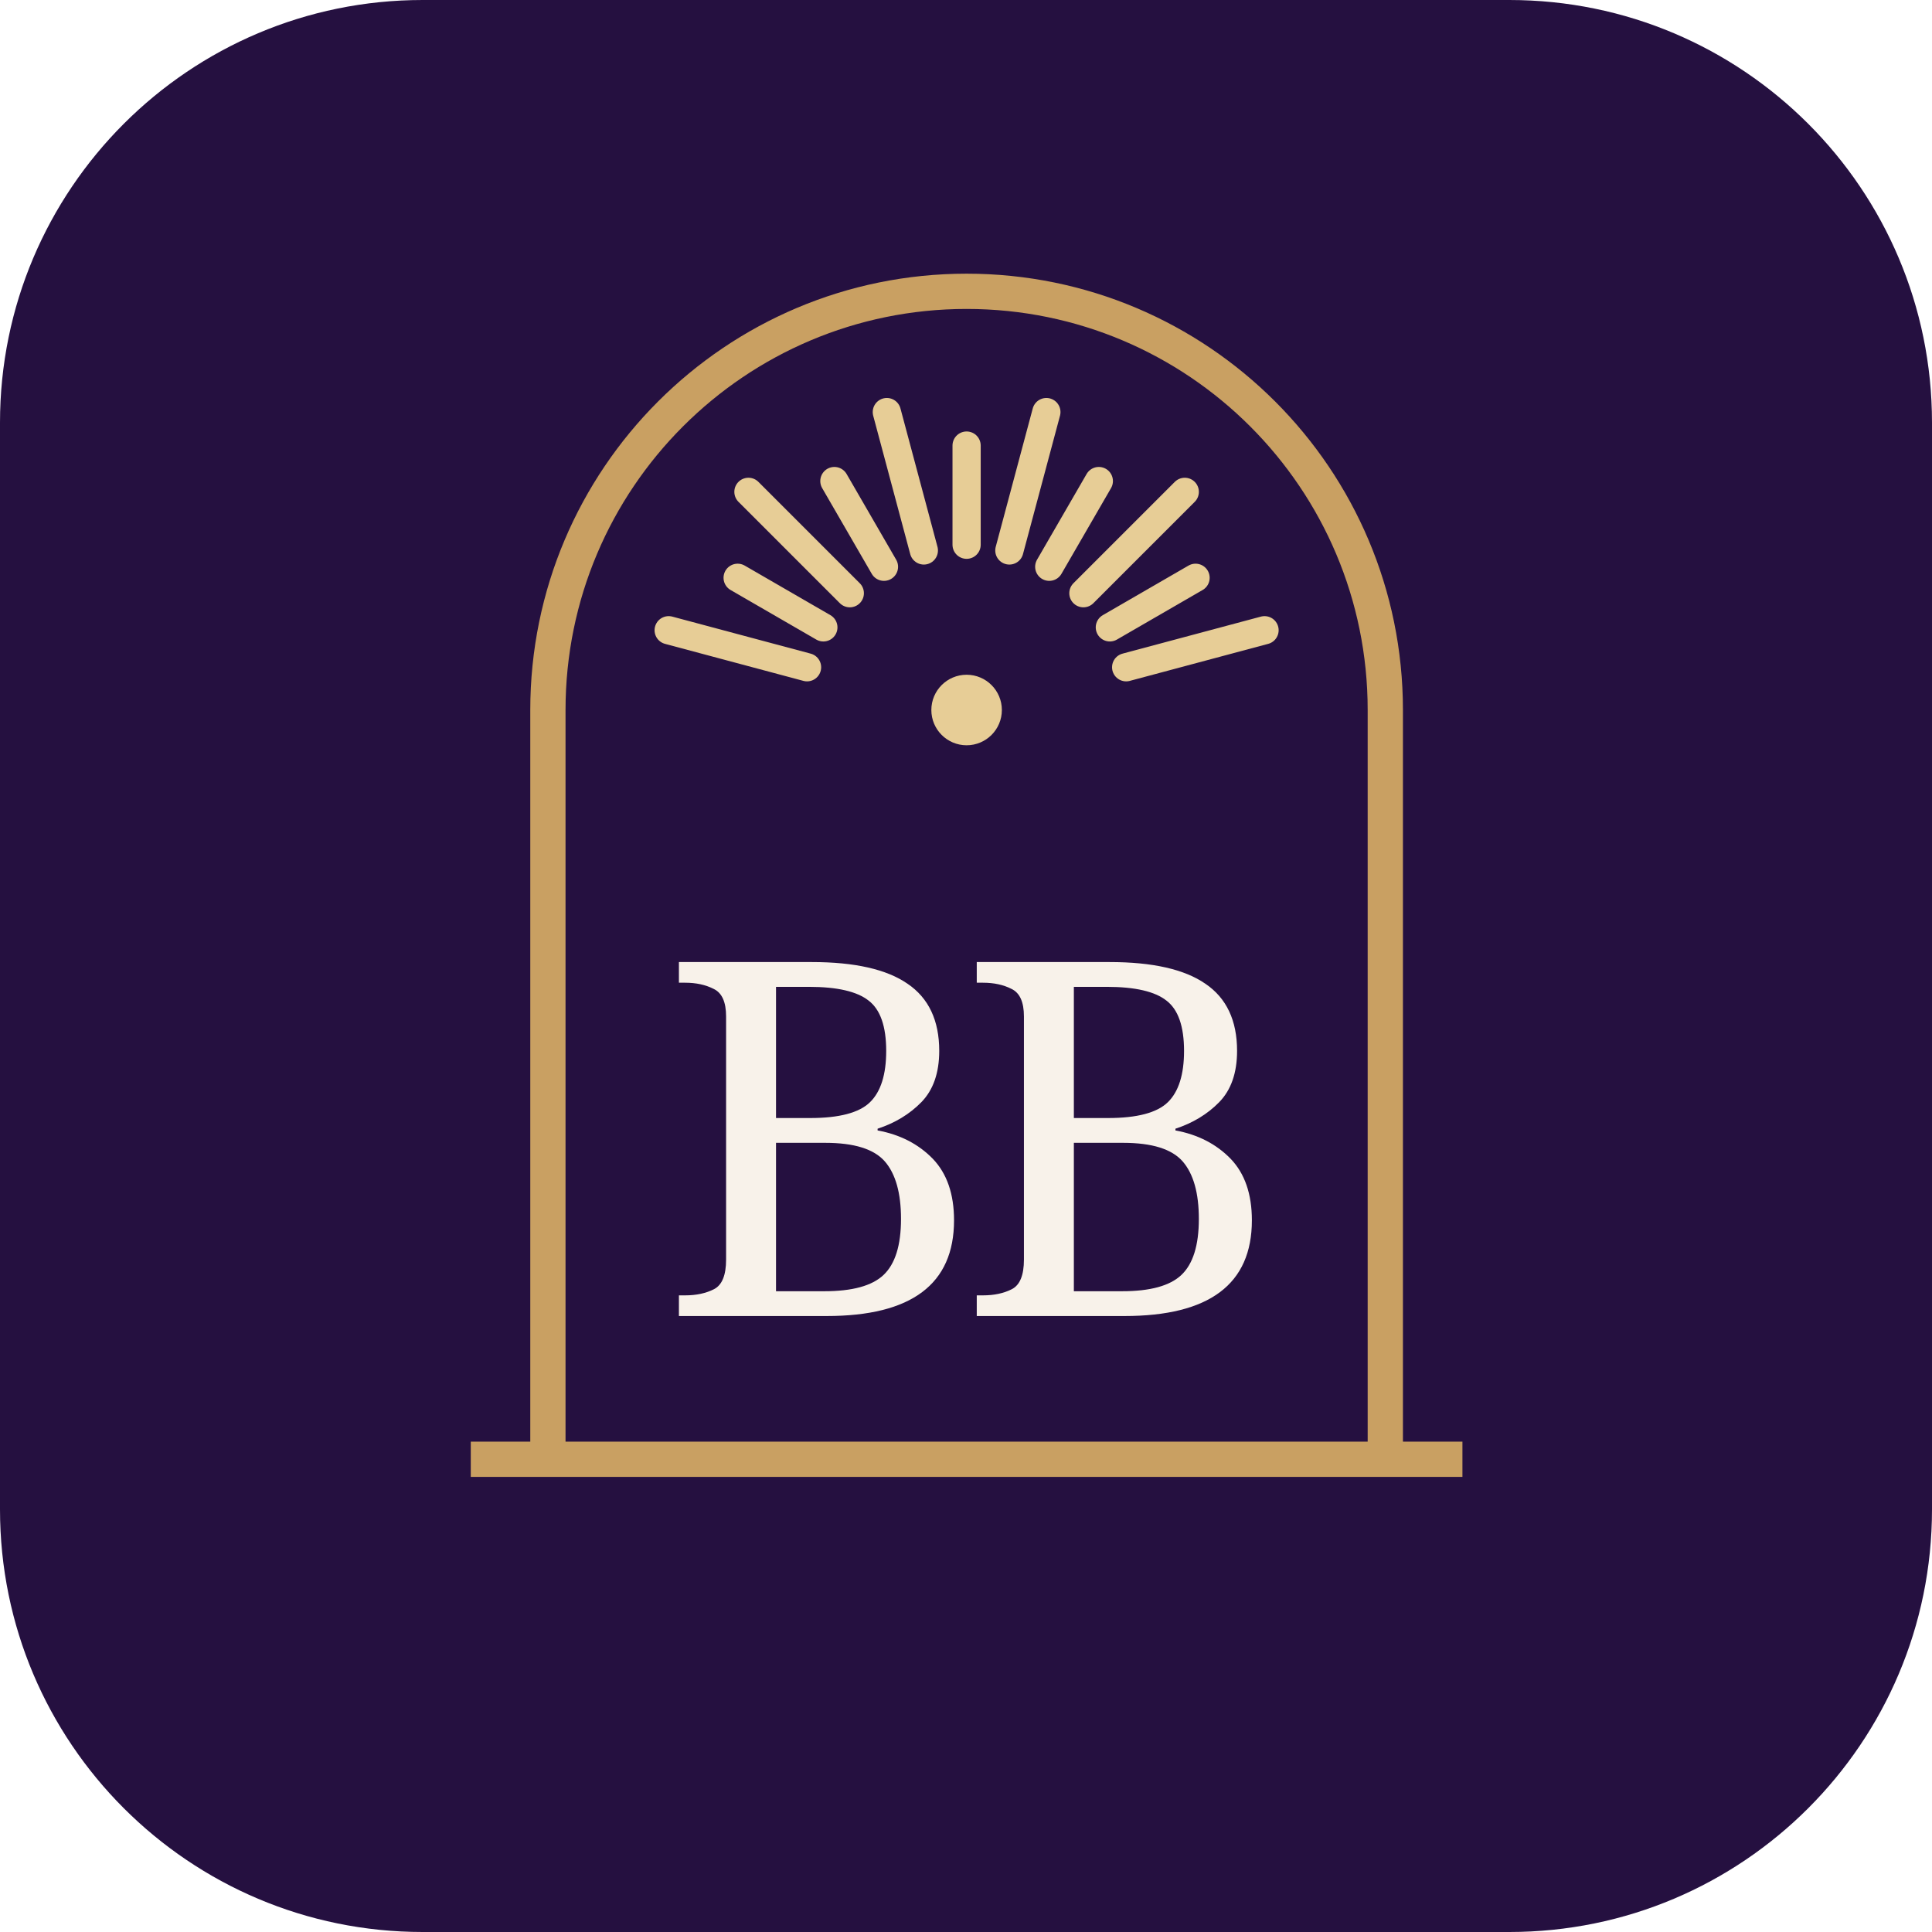
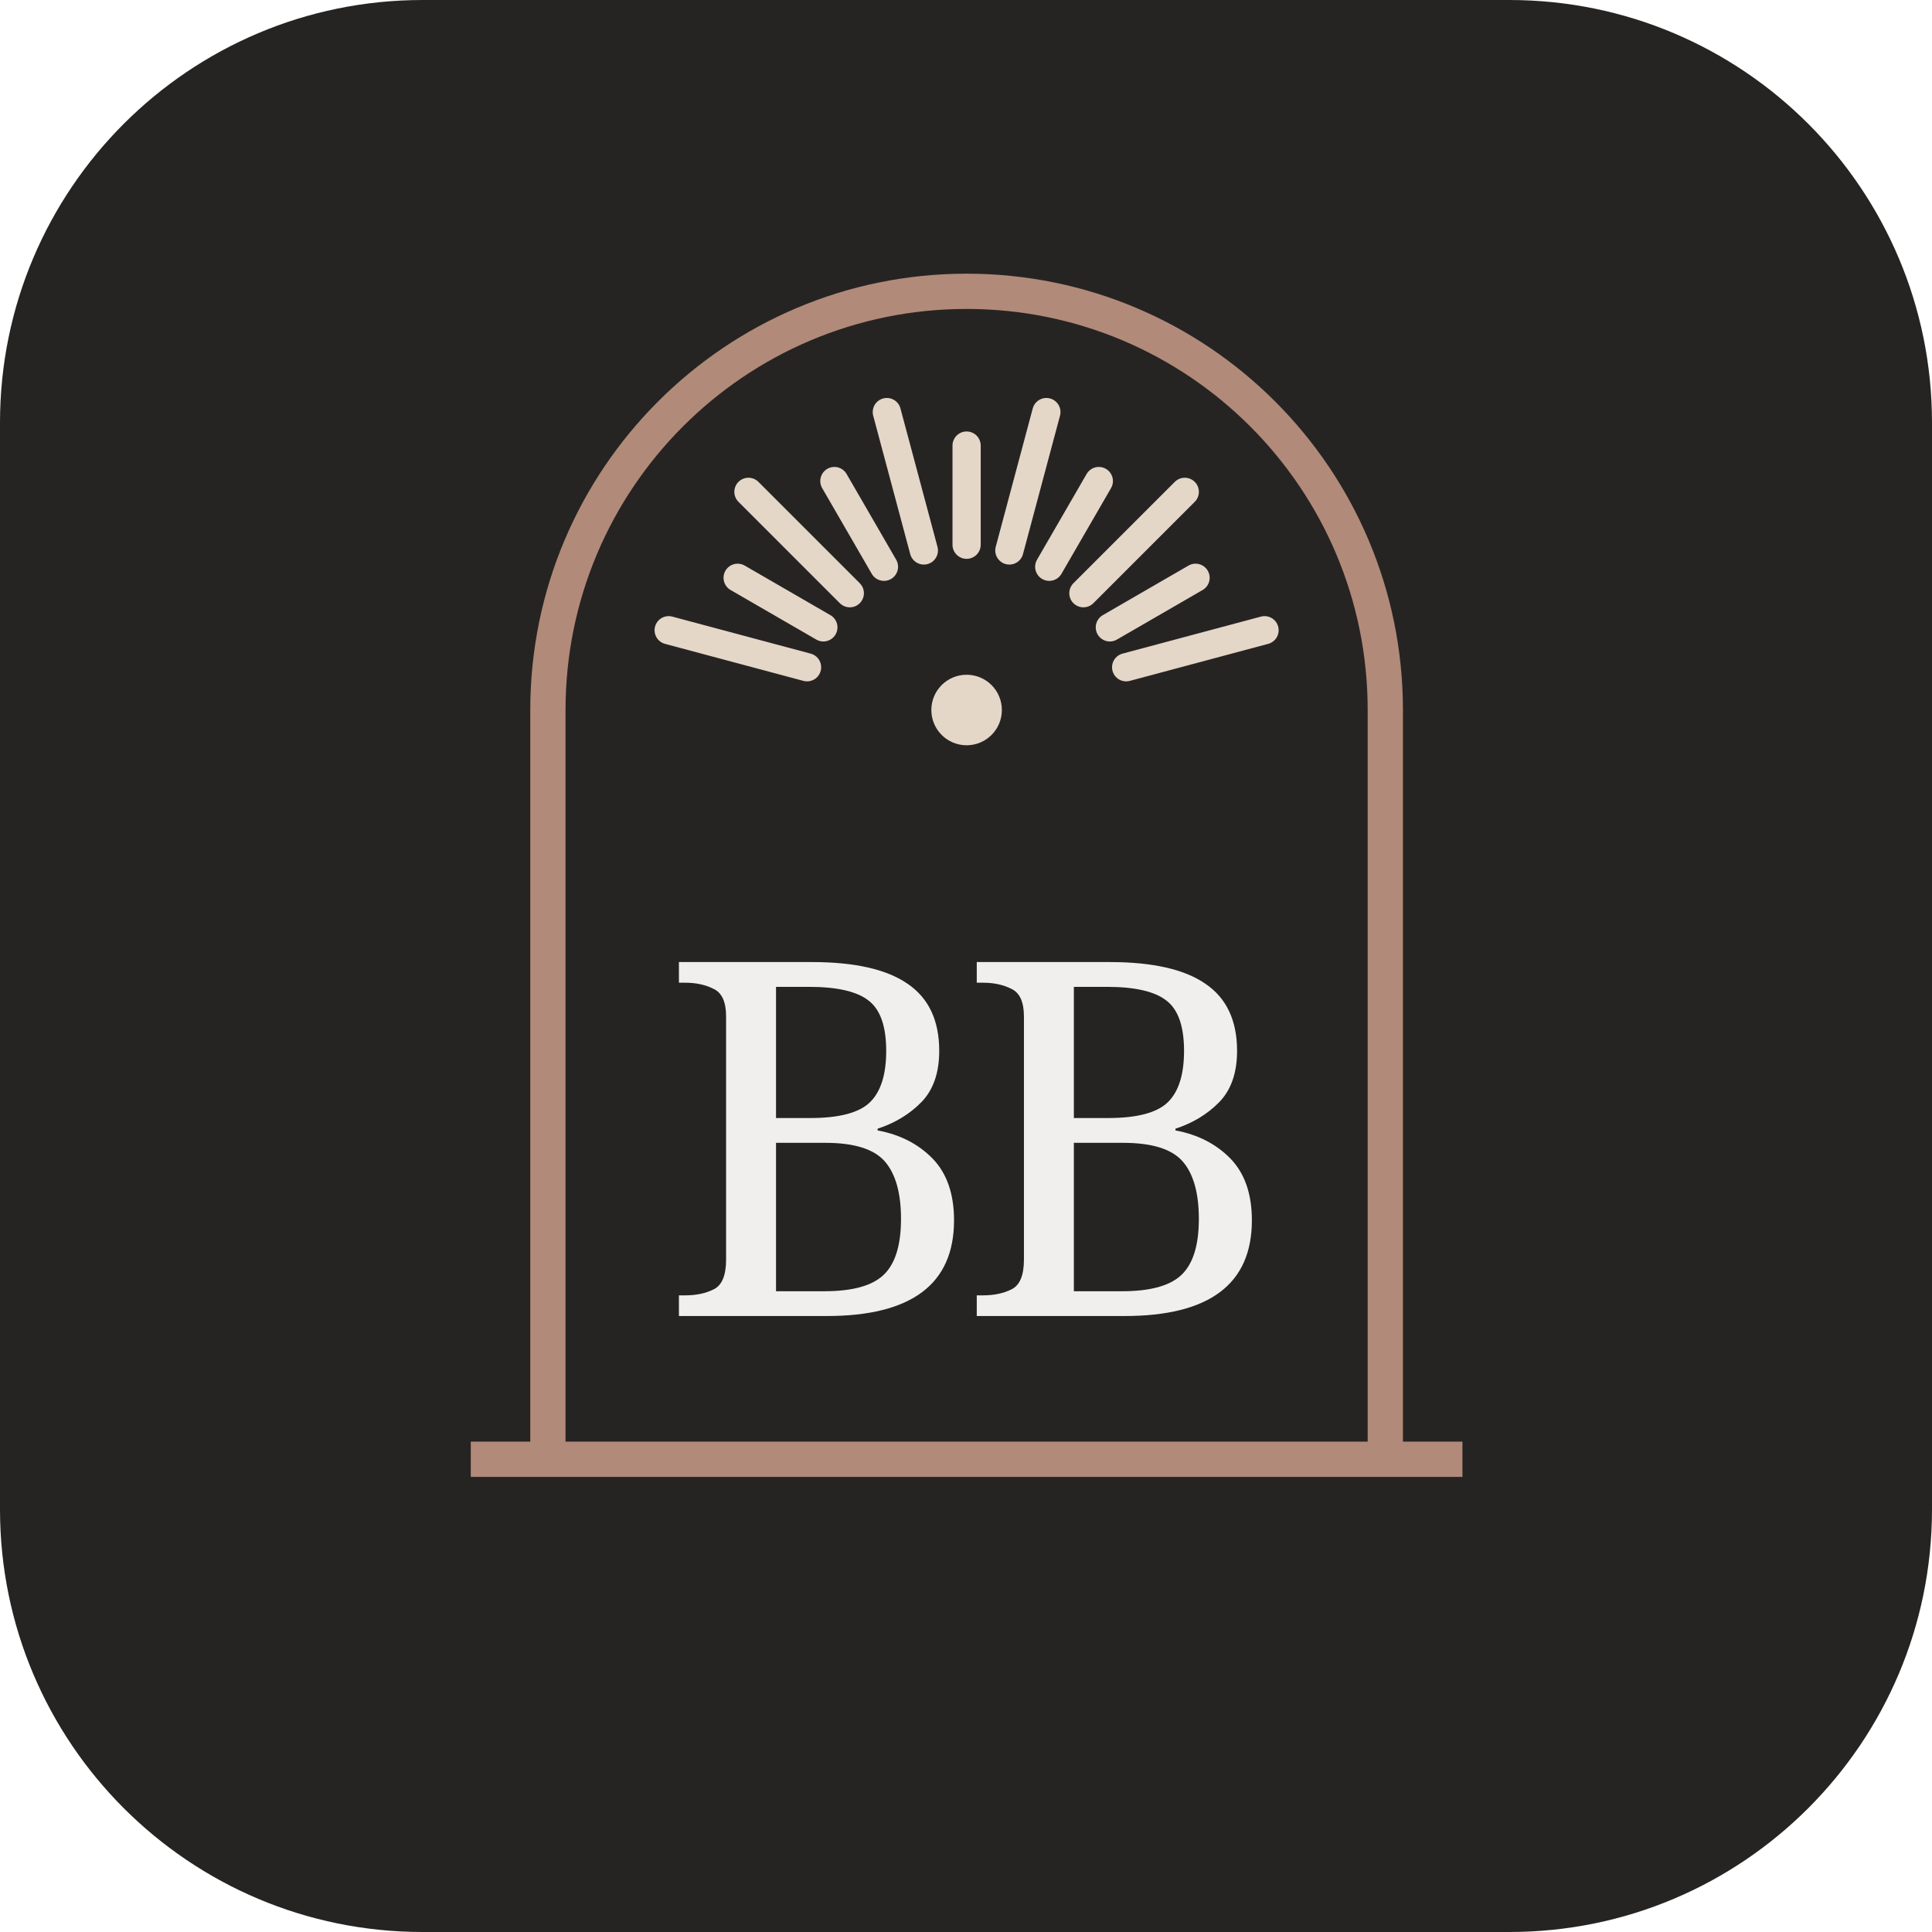
<svg xmlns="http://www.w3.org/2000/svg" viewBox="0 0 64 64">
-   <rect width="64" height="64" rx="14" fill="#251040" />
+   <rect width="64" height="64" rx="14" fill="#262423" />
  <g transform="translate(14.5 6) scale(.73)">
-     <path d="M5 58V24a19 19 0 0 1 38 0v34" fill="none" stroke="#C9A062" stroke-width="1.6" />
-     <path d="M1.5 58h45" fill="none" stroke="#C9A062" stroke-width="1.6" />
-     <path d="M31.24 22.06L37.52 20.38M30.50 20.25L34.39 18.00M29.30 18.70L33.90 14.10M27.75 17.50L30.00 13.61M25.94 16.76L27.62 10.48M24.00 16.50L24.00 12.00M22.06 16.76L20.38 10.48M20.25 17.50L18.00 13.61M18.70 18.70L14.10 14.10M17.50 20.25L13.61 18.00M16.76 22.06L10.48 20.38" fill="none" stroke="#E7CD96" stroke-width="1.28" stroke-linecap="round" />
-     <circle cx="24" cy="24" r="1.6" fill="#E7CD96" />
-     <text x="24.2" y="51.5" text-anchor="middle" font-family="'Bodoni Moda', Didot, 'Bodoni 72', Georgia, serif" font-size="22.5" letter-spacing="-1.2" fill="#F8F2EA">BB</text>
+     <path d="M5 58V24a19 19 0 0 1 38 0v34" fill="none" stroke="#B28A79" stroke-width="1.6" />
+     <path d="M1.5 58h45" fill="none" stroke="#B28A79" stroke-width="1.6" />
+     <path d="M31.24 22.06L37.52 20.38M30.50 20.25L34.39 18.00M29.30 18.70L33.90 14.10M27.75 17.50L30.00 13.61M25.94 16.76L27.62 10.48M24.00 16.50L24.00 12.00M22.06 16.76L20.38 10.48M20.25 17.50L18.00 13.61M18.70 18.70L14.10 14.10M17.50 20.25L13.61 18.00M16.76 22.06L10.48 20.38" fill="none" stroke="#E5D7C8" stroke-width="1.28" stroke-linecap="round" />
+     <circle cx="24" cy="24" r="1.6" fill="#E5D7C8" />
+     <text x="24.2" y="51.5" text-anchor="middle" font-family="'Bodoni Moda', Didot, 'Bodoni 72', Georgia, serif" font-size="22.5" letter-spacing="-1.2" fill="#F0EFED">BB</text>
  </g>
</svg>
